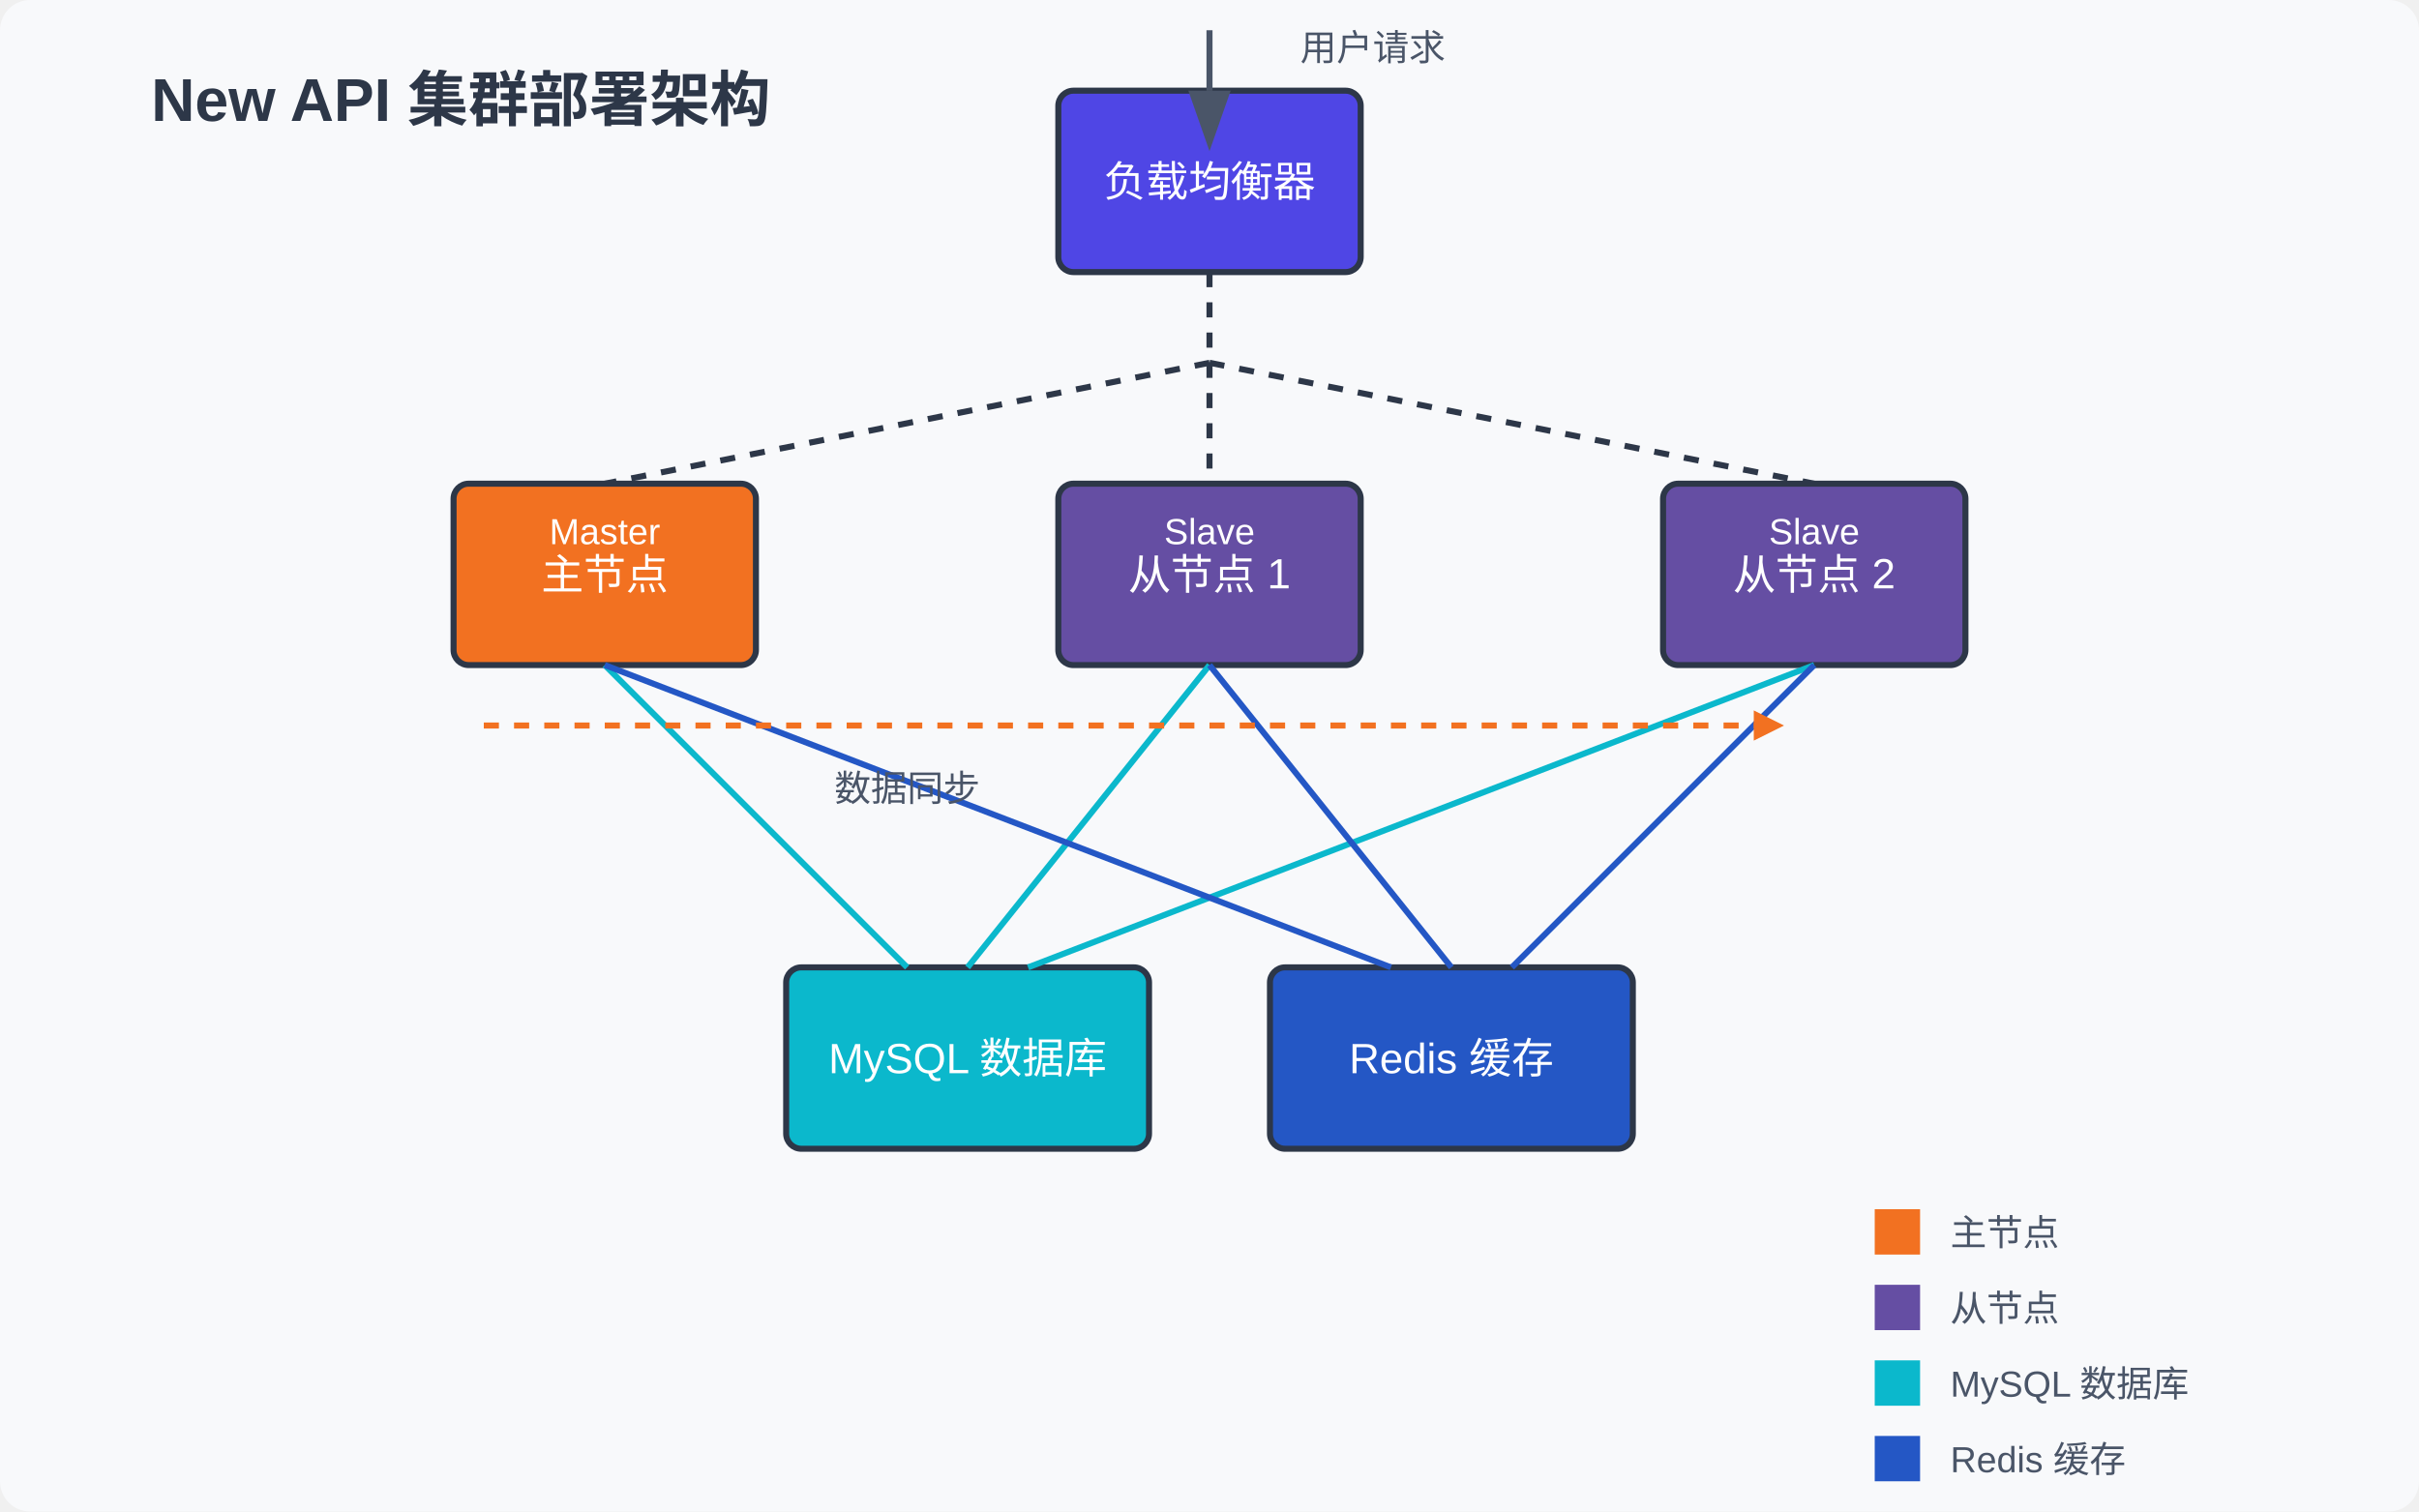
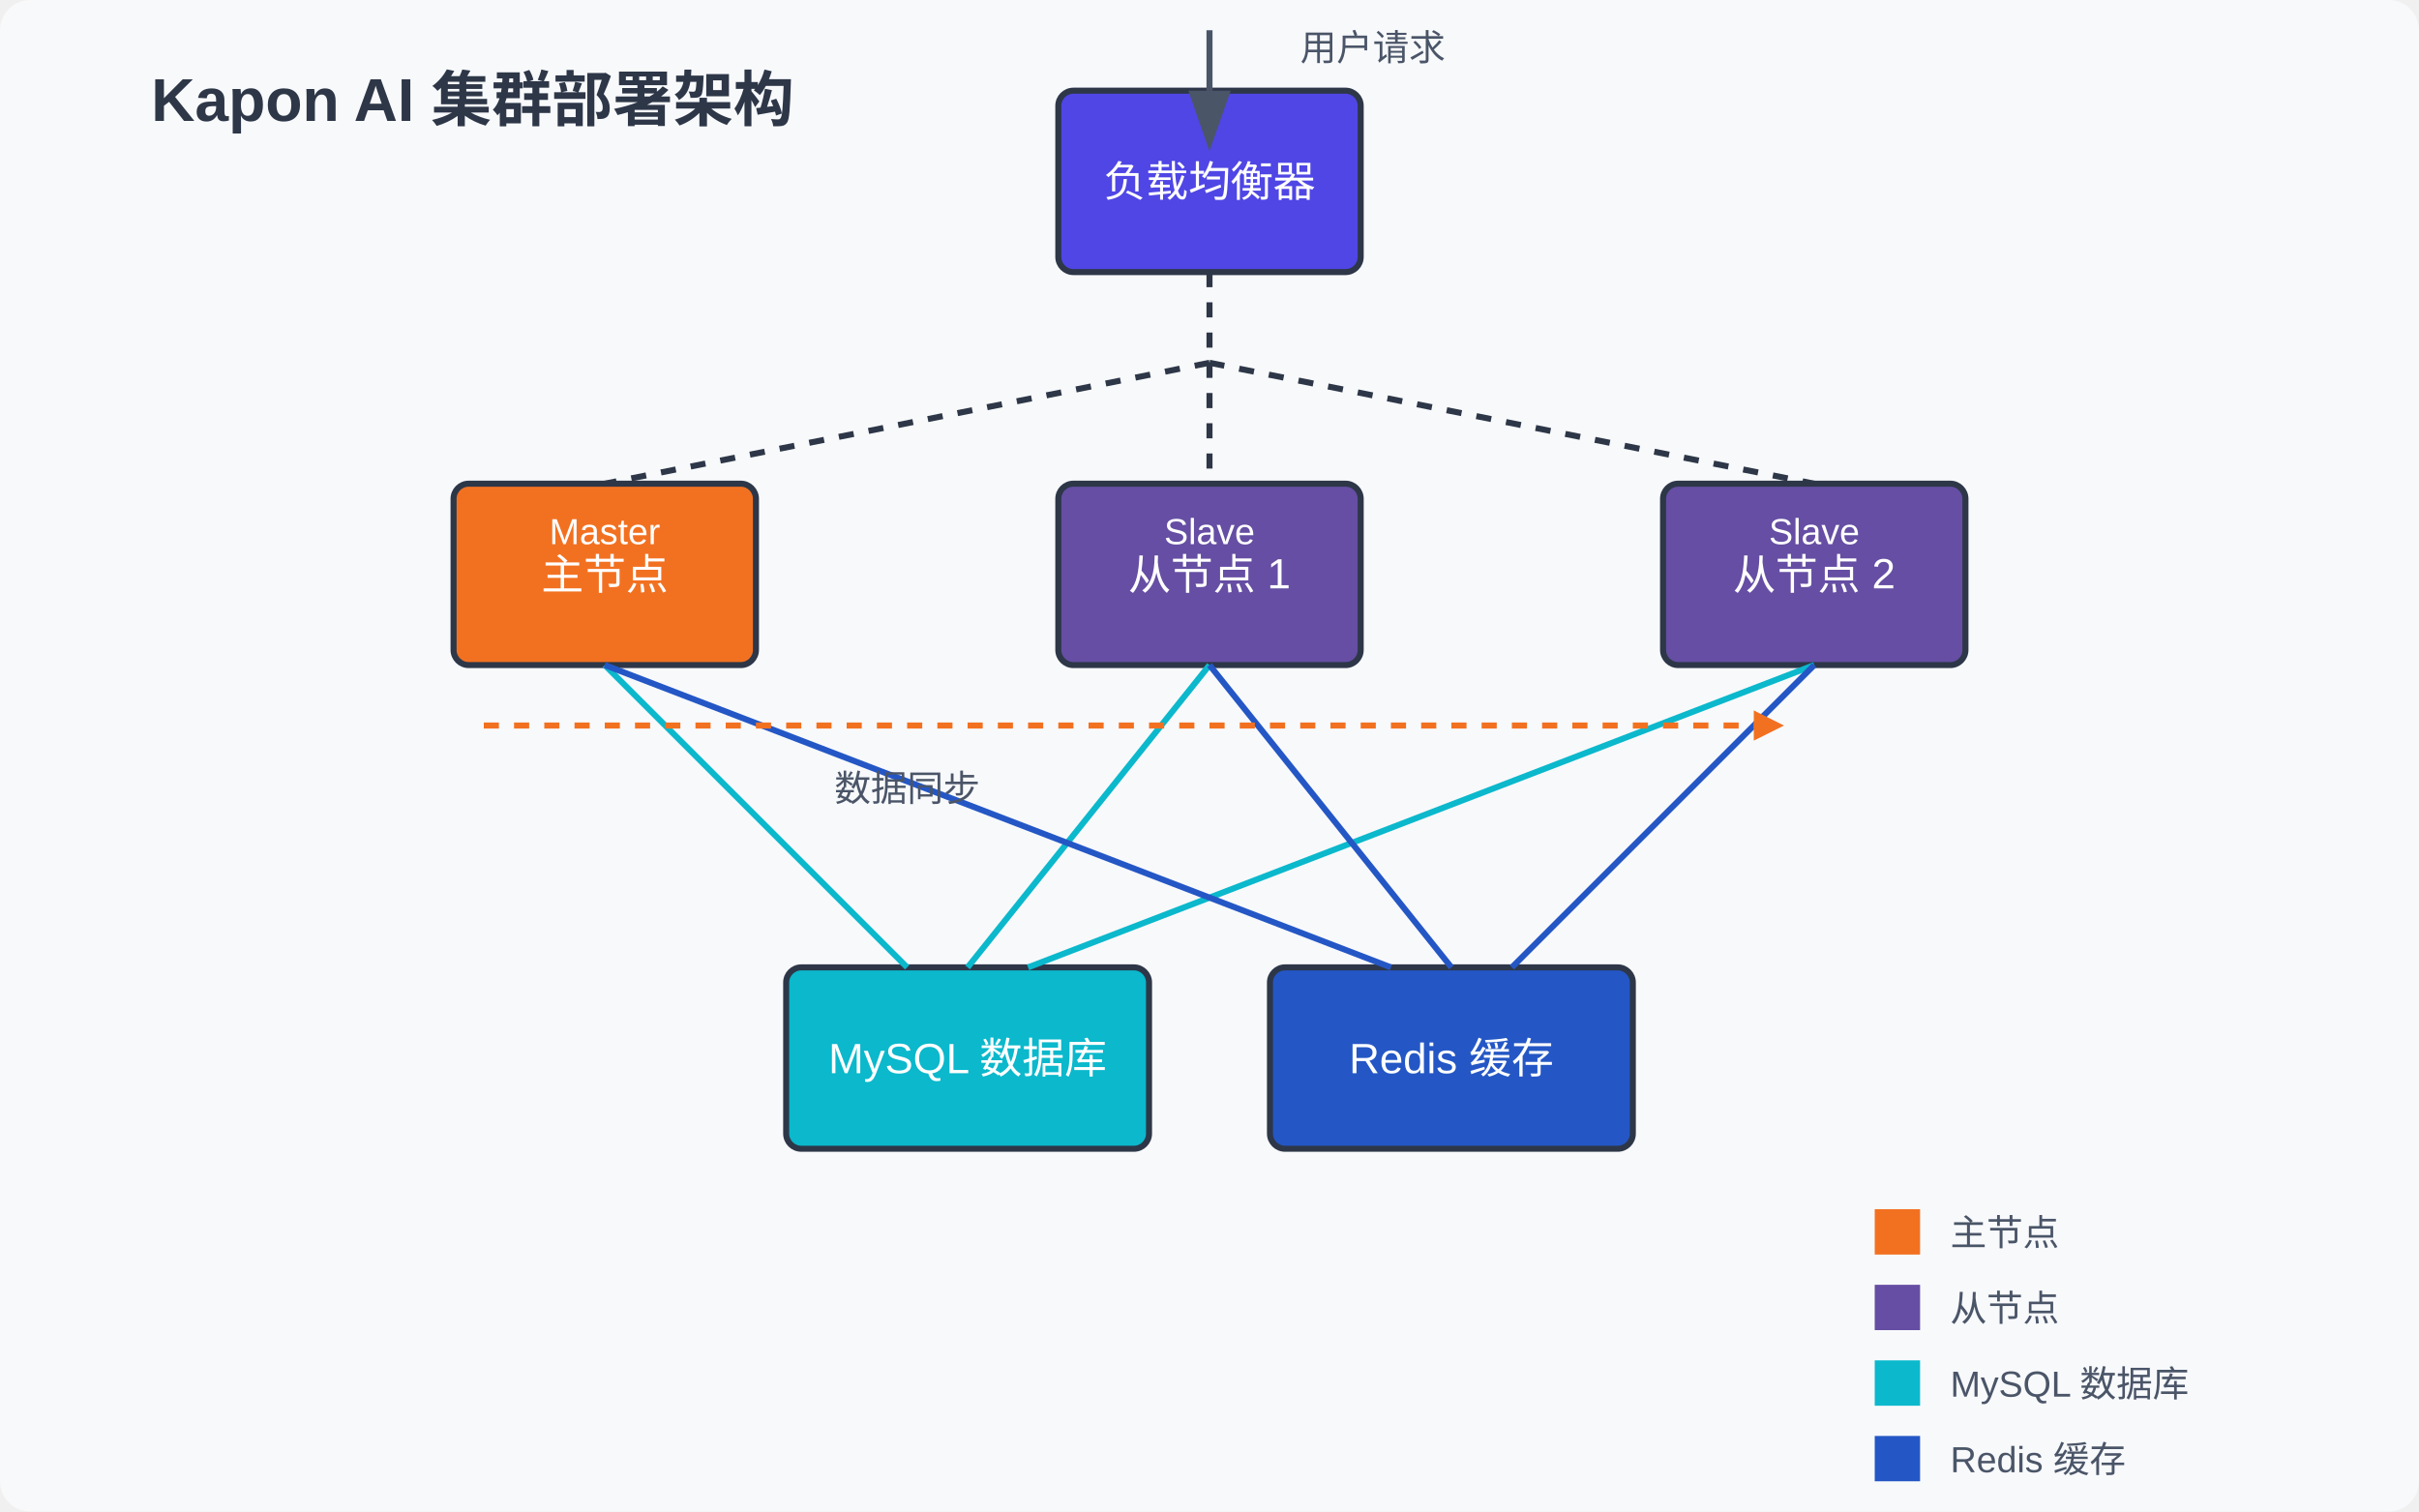
<svg xmlns="http://www.w3.org/2000/svg" width="800" height="500" viewBox="0 0 800 500">
  <rect width="800" height="500" fill="#f8f9fb" rx="10" ry="10" />
  <rect x="350" y="30" width="100" height="60" rx="5" ry="5" fill="#4F46E5" stroke="#2d3748" stroke-width="2" />
  <text x="400" y="65" font-family="Arial" font-size="14" fill="white" text-anchor="middle">负载均衡器</text>
  <line x1="400" y1="90" x2="400" y2="120" stroke="#2d3748" stroke-width="2" stroke-dasharray="5,5" />
  <line x1="400" y1="120" x2="200" y2="160" stroke="#2d3748" stroke-width="2" stroke-dasharray="5,5" />
  <line x1="400" y1="120" x2="400" y2="160" stroke="#2d3748" stroke-width="2" stroke-dasharray="5,5" />
  <line x1="400" y1="120" x2="600" y2="160" stroke="#2d3748" stroke-width="2" stroke-dasharray="5,5" />
  <rect x="150" y="160" width="100" height="60" rx="5" ry="5" fill="#f27121" stroke="#2d3748" stroke-width="2" />
  <text x="200" y="195" font-family="Arial" font-size="14" fill="white" text-anchor="middle">主节点</text>
  <text x="200" y="180" font-family="Arial" font-size="12" fill="white" text-anchor="middle">Master</text>
  <rect x="350" y="160" width="100" height="60" rx="5" ry="5" fill="#654ea3" stroke="#2d3748" stroke-width="2" />
  <text x="400" y="195" font-family="Arial" font-size="14" fill="white" text-anchor="middle">从节点 1</text>
  <text x="400" y="180" font-family="Arial" font-size="12" fill="white" text-anchor="middle">Slave</text>
  <rect x="550" y="160" width="100" height="60" rx="5" ry="5" fill="#654ea3" stroke="#2d3748" stroke-width="2" />
  <text x="600" y="195" font-family="Arial" font-size="14" fill="white" text-anchor="middle">从节点 2</text>
  <text x="600" y="180" font-family="Arial" font-size="12" fill="white" text-anchor="middle">Slave</text>
  <rect x="260" y="320" width="120" height="60" rx="5" ry="5" fill="#0bb8cc" stroke="#2d3748" stroke-width="2" />
  <text x="320" y="355" font-family="Arial" font-size="14" fill="white" text-anchor="middle">MySQL 数据库</text>
  <rect x="420" y="320" width="120" height="60" rx="5" ry="5" fill="#2457c5" stroke="#2d3748" stroke-width="2" />
  <text x="480" y="355" font-family="Arial" font-size="14" fill="white" text-anchor="middle">Redis 缓存</text>
  <line x1="200" y1="220" x2="300" y2="320" stroke="#0bb8cc" stroke-width="2" />
  <line x1="400" y1="220" x2="320" y2="320" stroke="#0bb8cc" stroke-width="2" />
  <line x1="600" y1="220" x2="340" y2="320" stroke="#0bb8cc" stroke-width="2" />
  <line x1="200" y1="220" x2="460" y2="320" stroke="#2457c5" stroke-width="2" />
  <line x1="400" y1="220" x2="480" y2="320" stroke="#2457c5" stroke-width="2" />
  <line x1="600" y1="220" x2="500" y2="320" stroke="#2457c5" stroke-width="2" />
  <line x1="160" y1="240" x2="590" y2="240" stroke="#f27121" stroke-width="2" stroke-dasharray="5,5" />
  <polygon points="590,240 580,235 580,245" fill="#f27121" />
  <text x="300" y="265" font-family="Arial" font-size="12" fill="#4a5568" text-anchor="middle">数据同步</text>
  <path d="M 400 10 L 400 30" stroke="#4a5568" stroke-width="2" marker-end="url(#arrowhead)" />
  <text x="430" y="20" font-family="Arial" font-size="12" fill="#4a5568">用户请求</text>
  <defs>
    <marker id="arrowhead" markerWidth="10" markerHeight="7" refX="0" refY="3.5" orient="auto">
      <polygon points="0 0, 10 3.5, 0 7" fill="#4a5568" />
    </marker>
  </defs>
  <rect x="620" y="400" width="15" height="15" fill="#f27121" />
  <text x="645" y="412" font-family="Arial" font-size="12" fill="#4a5568">主节点</text>
  <rect x="620" y="425" width="15" height="15" fill="#654ea3" />
  <text x="645" y="437" font-family="Arial" font-size="12" fill="#4a5568">从节点</text>
  <rect x="620" y="450" width="15" height="15" fill="#0bb8cc" />
  <text x="645" y="462" font-family="Arial" font-size="12" fill="#4a5568">MySQL 数据库</text>
  <rect x="620" y="475" width="15" height="15" fill="#2457c5" />
  <text x="645" y="487" font-family="Arial" font-size="12" fill="#4a5568">Redis 缓存</text>
-   <text x="50" y="40" font-family="Arial" font-size="20" font-weight="bold" fill="#2d3748">New API 集群部署架构</text>
+   <text x="50" y="40" font-family="Arial" font-size="20" font-weight="bold" fill="#2d3748">Kapon AI 集群部署架构</text>
</svg>
